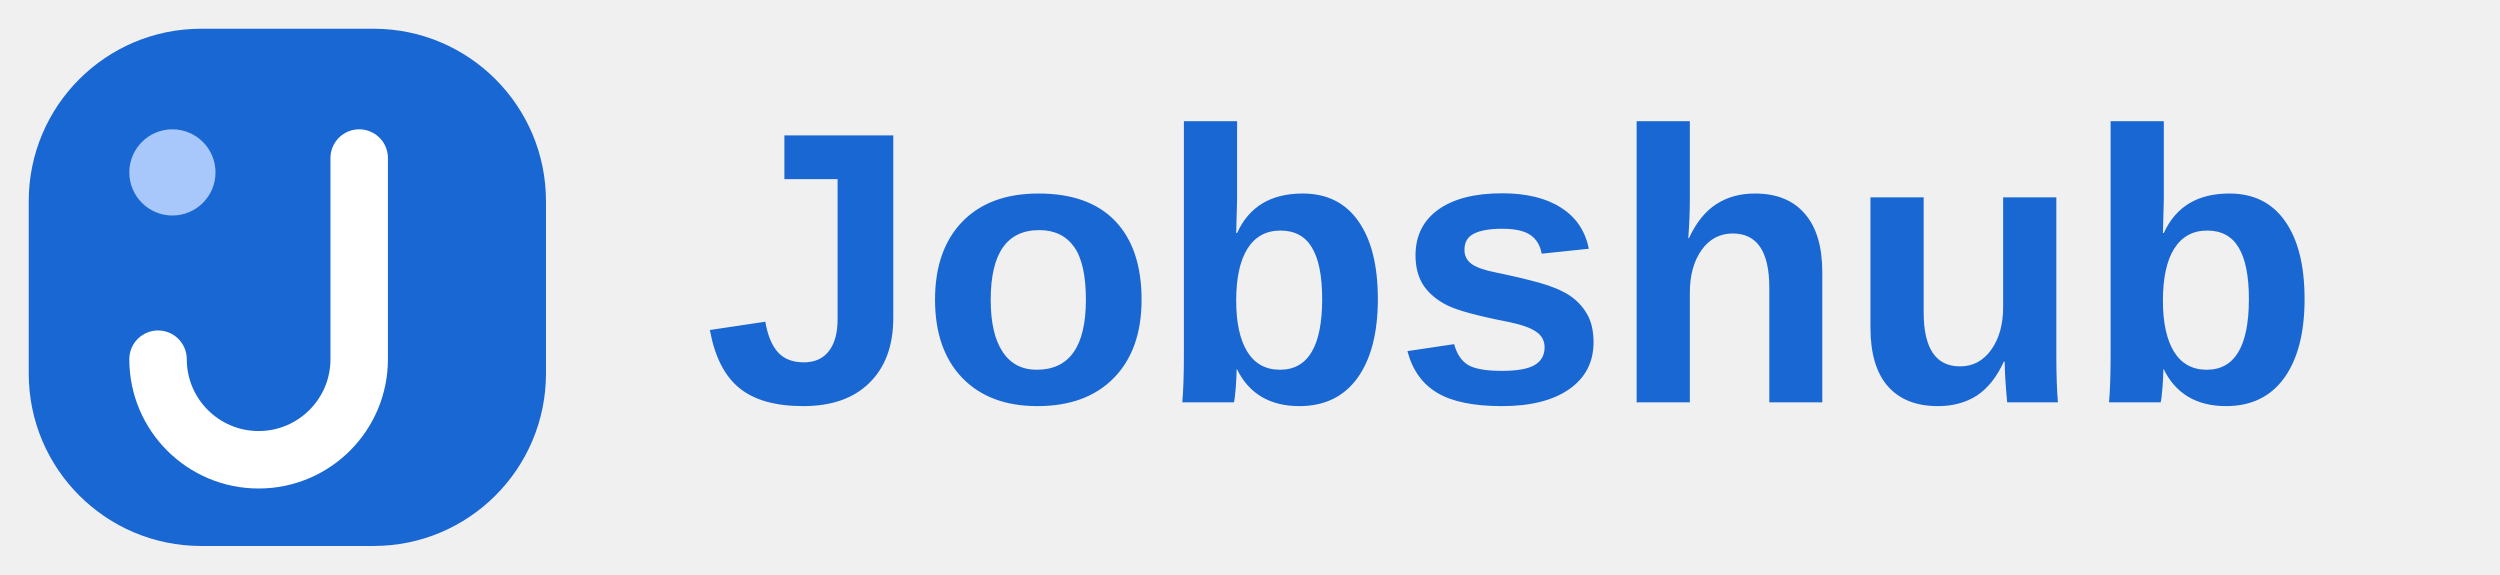
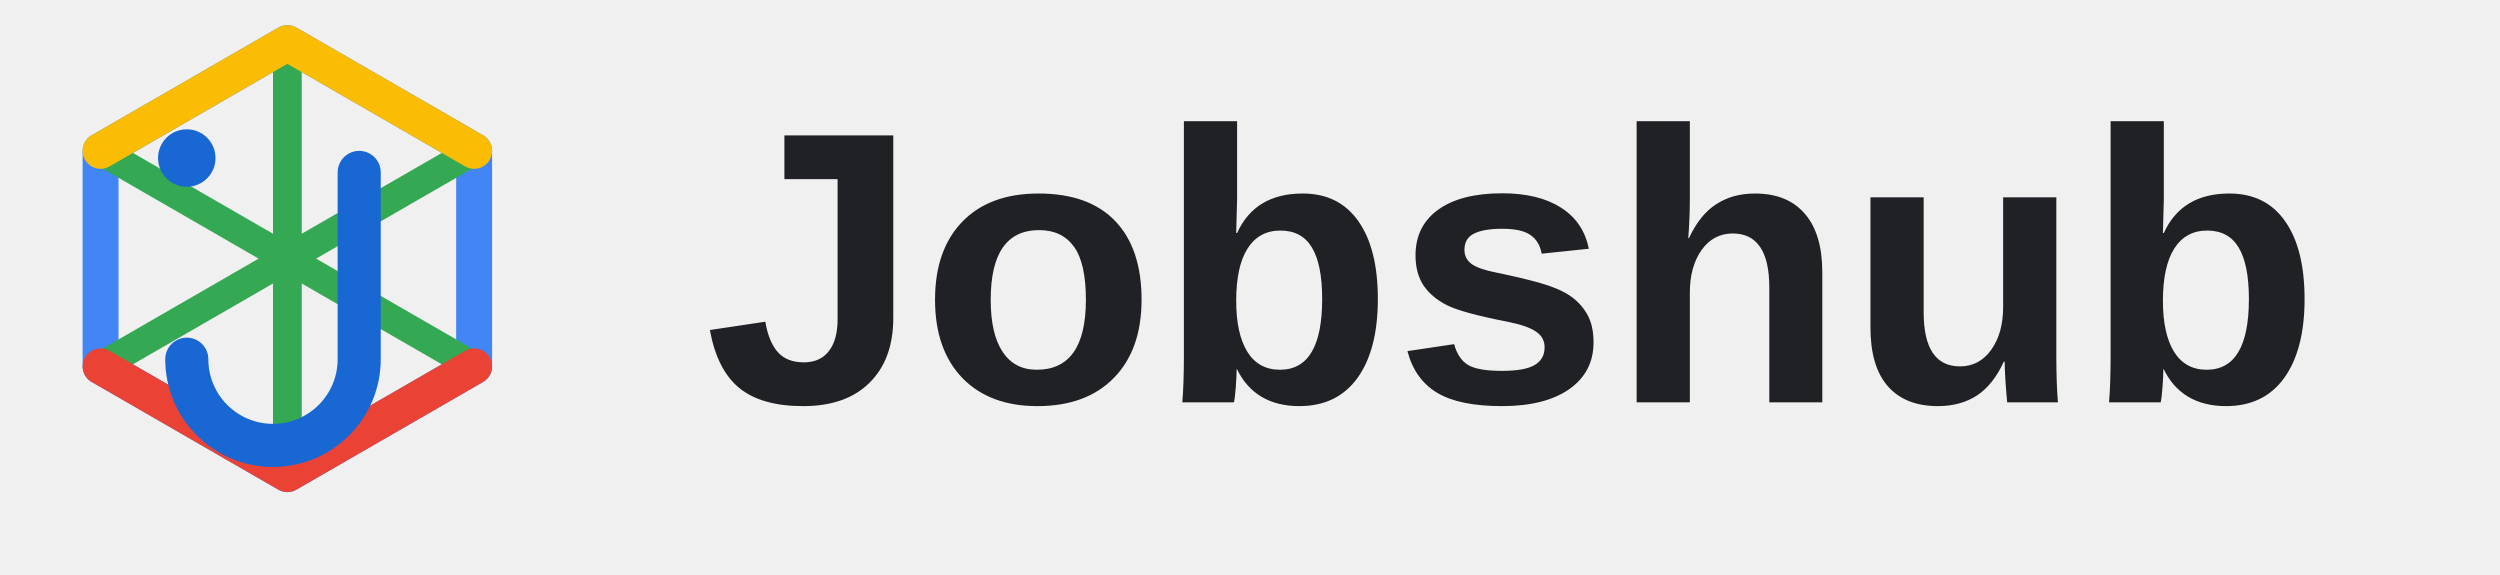
- <svg xmlns="http://www.w3.org/2000/svg" width="174" height="40" viewBox="0 0 174 40">
-   <svg width="40" height="40" viewBox="0 0 40 40">
-     <rect x="2" y="2" width="36" height="36" rx="12" fill="#1967d2" />
-     <path d="M25 11v14a7 7 0 0 1-14 0" fill="none" stroke="white" stroke-width="4" stroke-linecap="round" />
-     <circle cx="12" cy="12" r="3" fill="#a8c7fa" />
+ <svg xmlns="http://www.w3.org/2000/svg" width="174" height="40" viewBox="0 0 174 40" fill="none">
+   <svg x="0" y="0" width="40" height="40" viewBox="0 0 40 40">
+     <path d="M20 3 33 10.5v15L20 33 7 25.5v-15L20 3Z" stroke="#4285f4" stroke-width="2.5" stroke-linejoin="round" />
+     <path d="m7 10.5 13 7.5 13-7.5M7 25.5 20 18l13 7.5M20 3v15m0 15V18" stroke="#34a853" stroke-width="2" stroke-linejoin="round" />
+     <path d="m7 10.5 13-7.5 13 7.5" stroke="#fbbc04" stroke-width="2.5" stroke-linecap="round" stroke-linejoin="round" />
+     <path d="m7 25.5 13 7.5 13-7.5" stroke="#ea4335" stroke-width="2.5" stroke-linecap="round" stroke-linejoin="round" />
+     <path d="M25 12v13a6 6 0 0 1-12 0" stroke="#1967d2" stroke-width="3" stroke-linecap="round" />
+     <circle cx="13" cy="11" r="2" fill="#1967d2" />
  </svg>
-   <text x="49" y="28" font-family="Arial,sans-serif" font-size="27" font-weight="600" fill="#1967d2">Jobshub</text>
+   <text x="49" y="28" font-family="Arial,sans-serif" font-size="27" font-weight="600" fill="#202124">Jobshub</text>
</svg>
